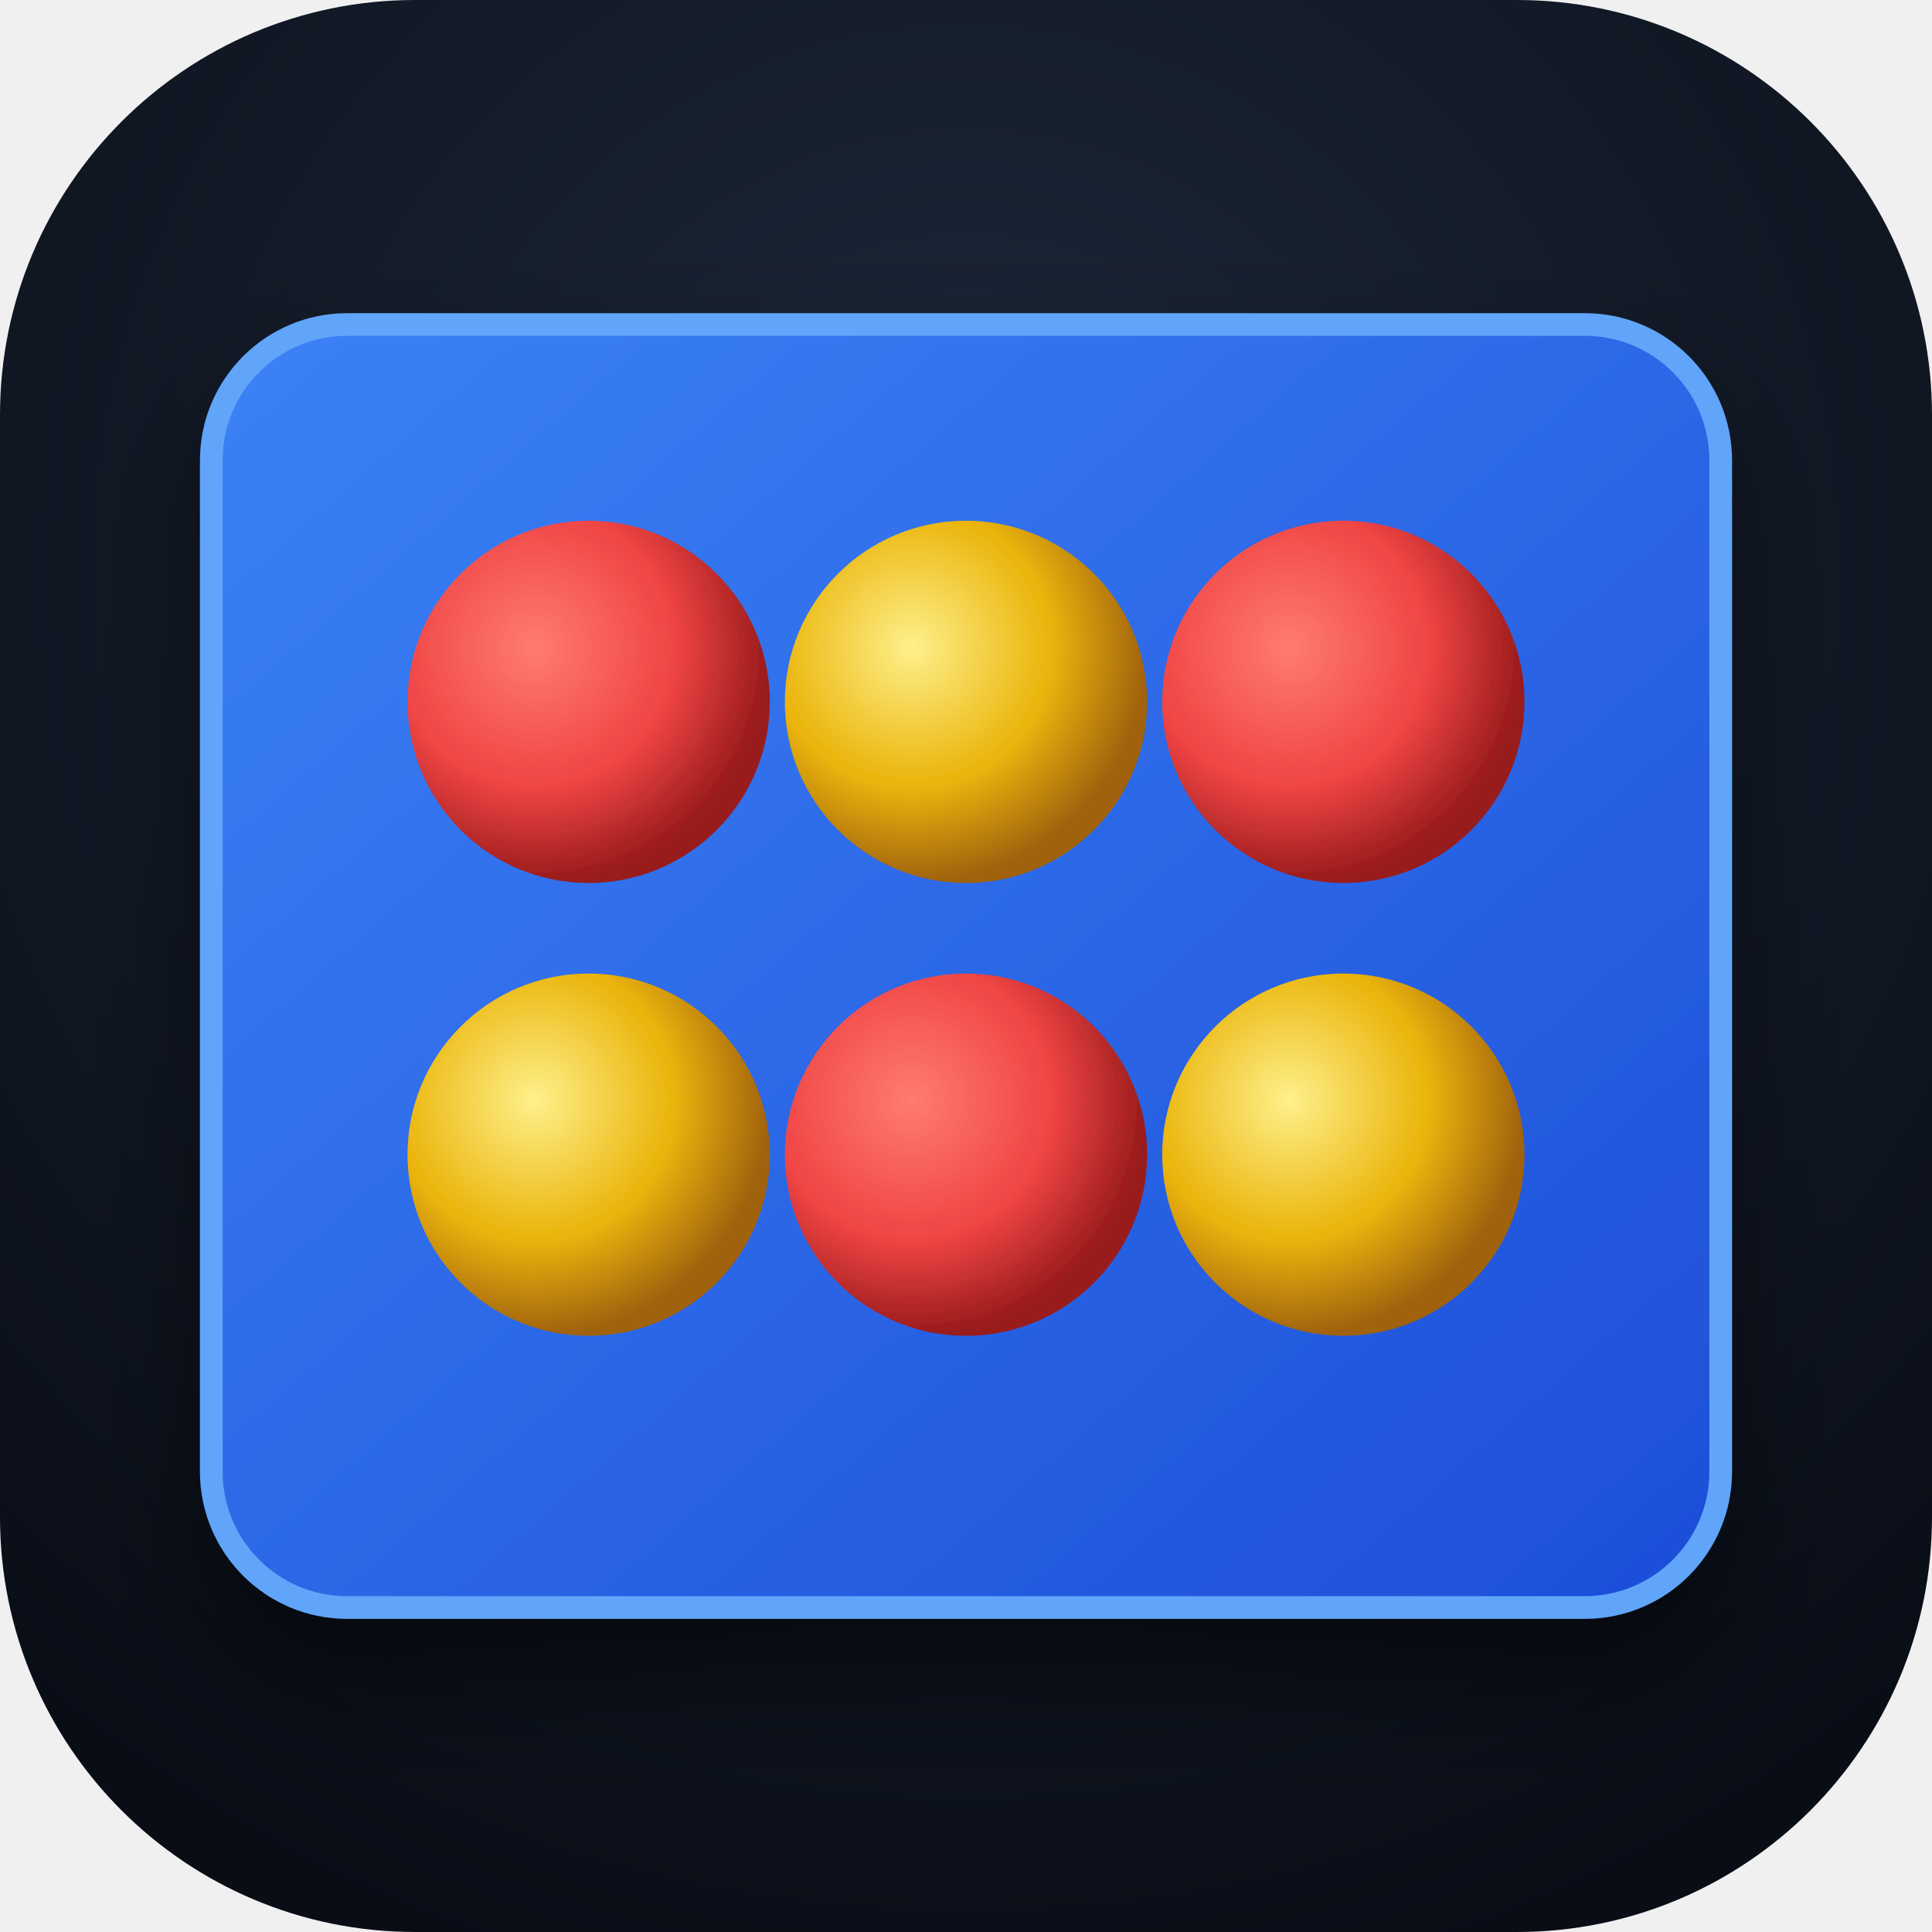
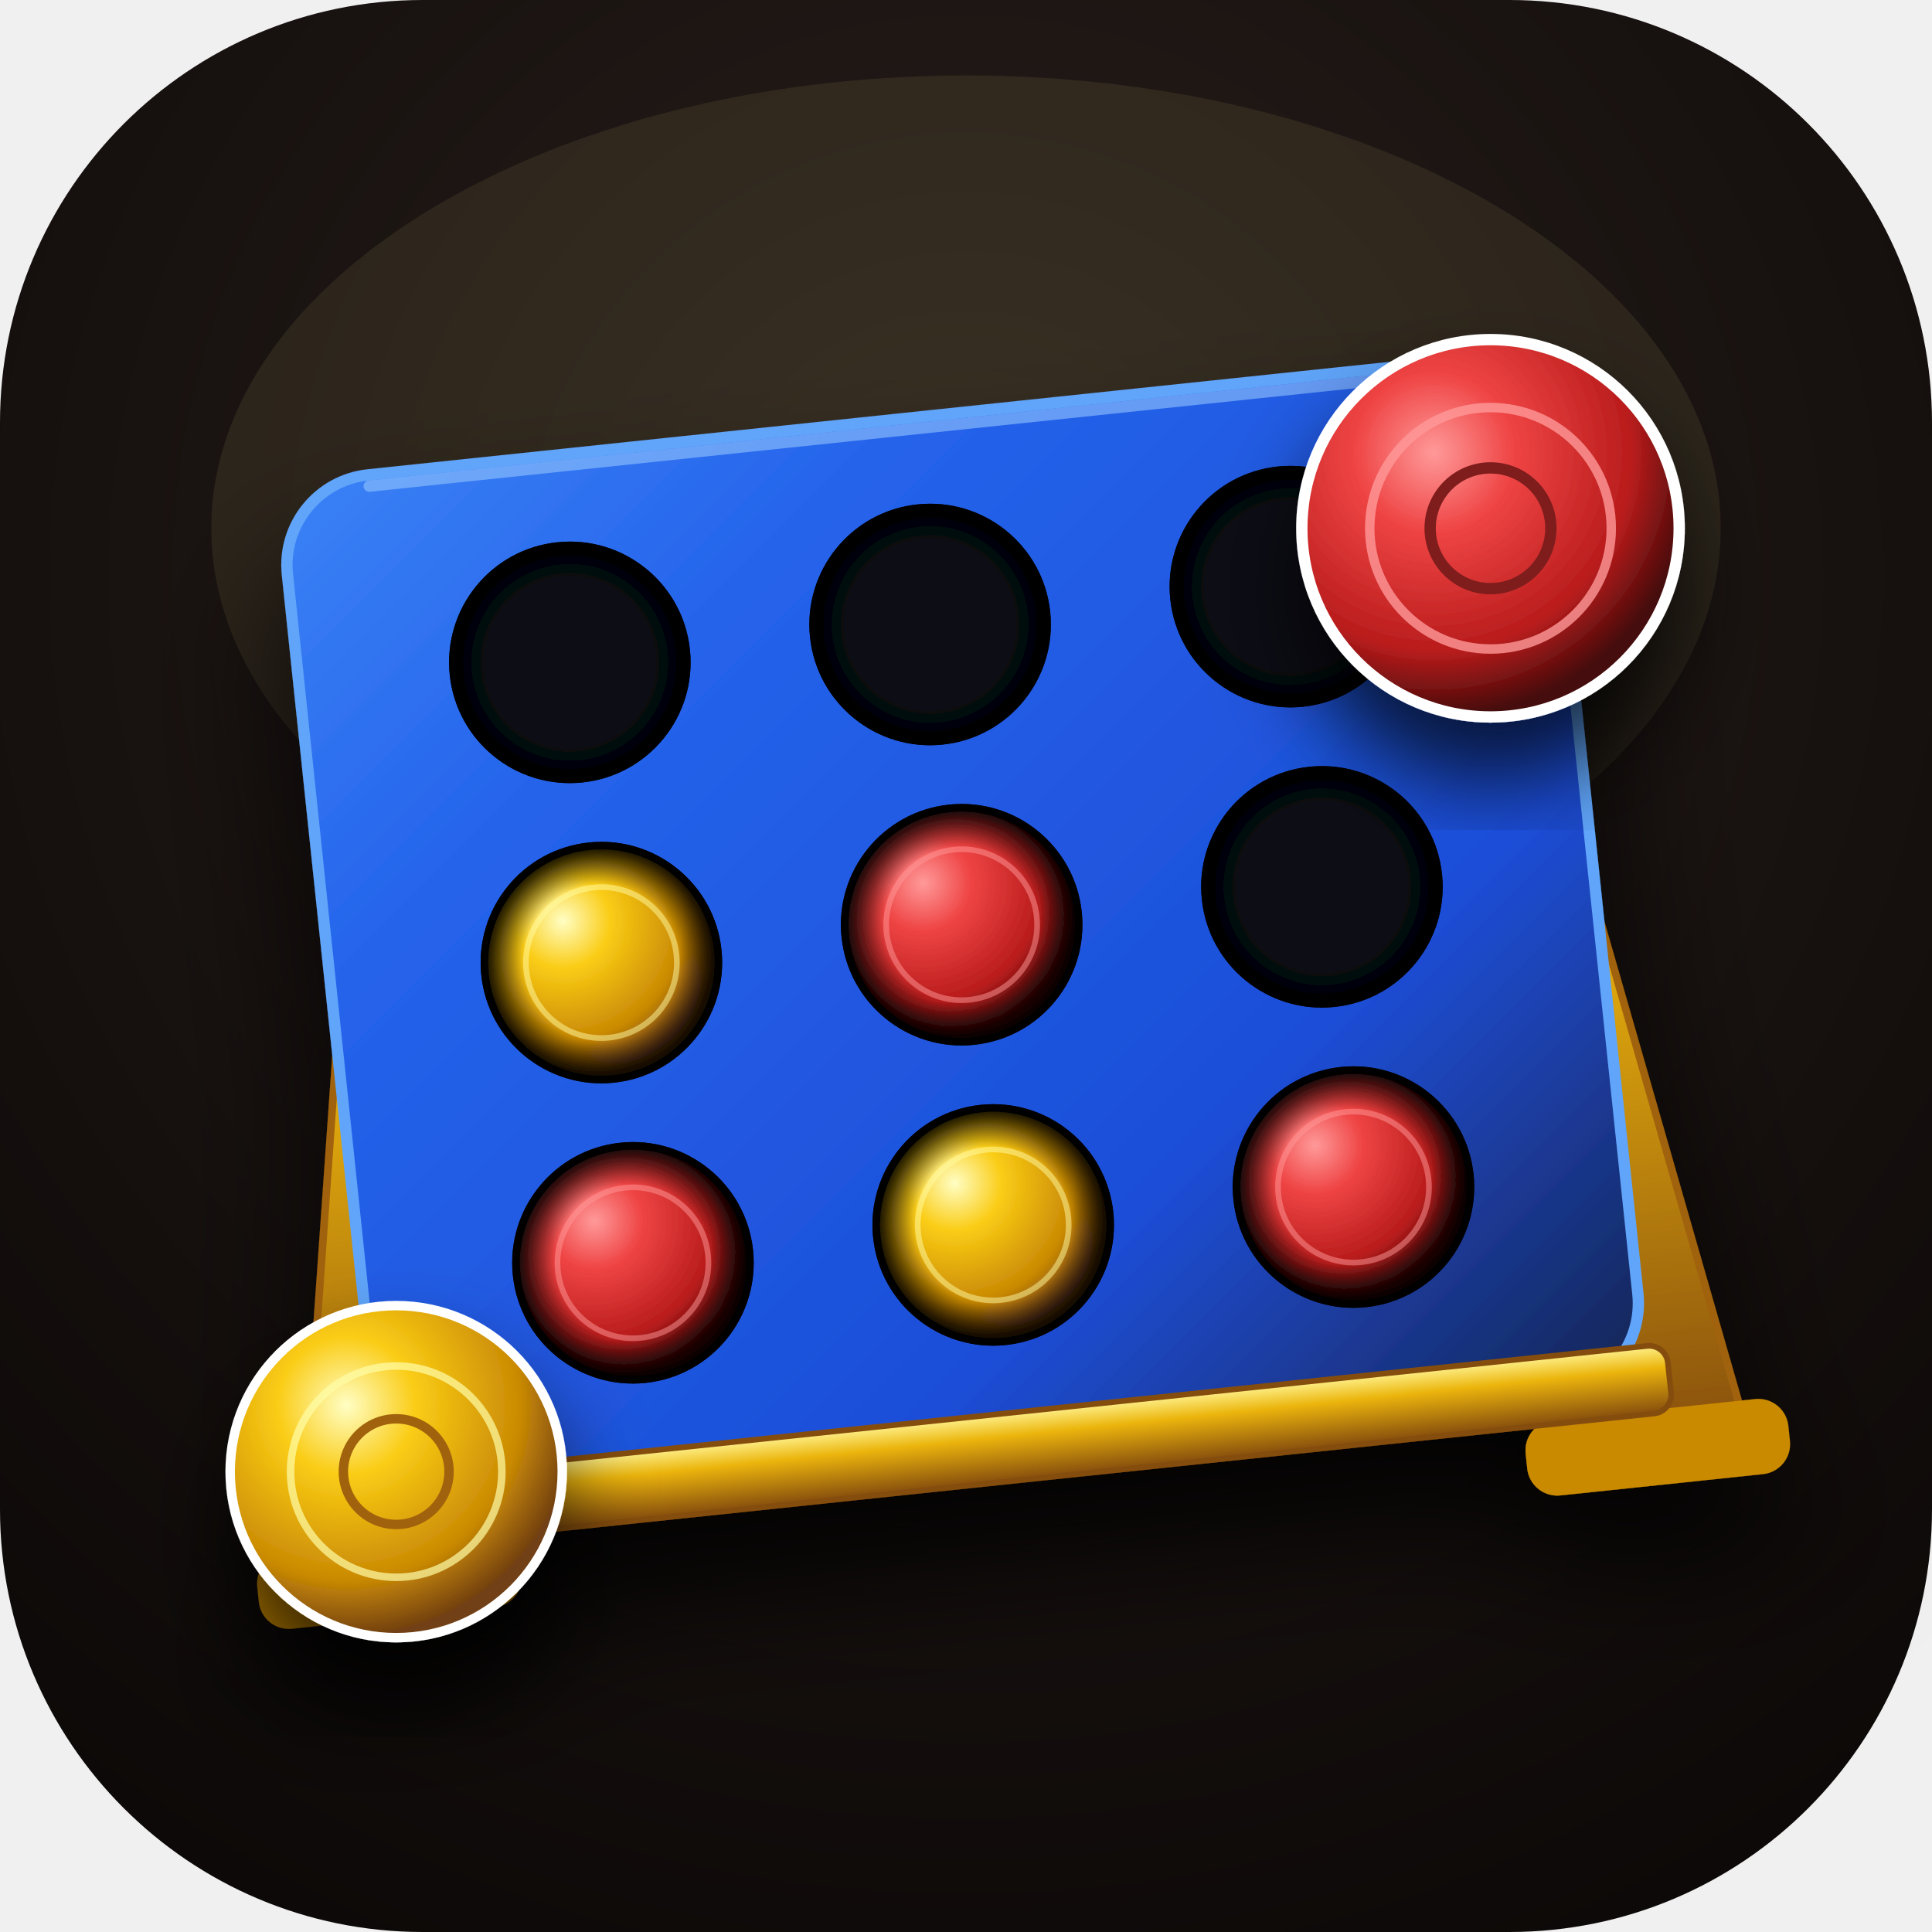
<svg xmlns="http://www.w3.org/2000/svg" viewBox="0 0 512 512" width="100%" height="100%">
  <defs>
-     <radialGradient id="bgGrad" cx="50%" cy="30%" r="75%">
-       <stop offset="0%" stop-color="#1e293b" />
-       <stop offset="100%" stop-color="#090d16" />
+     <radialGradient id="toyStudioBg" cx="50%" cy="30%" r="85%">
+       <stop offset="0%" stop-color="#2a201c" />
+       <stop offset="50%" stop-color="#181210" />
+       <stop offset="100%" stop-color="#0a0706" />
    </radialGradient>
-     <radialGradient id="redDisk" cx="35%" cy="35%" r="65%">
-       <stop offset="0%" stop-color="#ff7b72" />
-       <stop offset="60%" stop-color="#ef4444" />
-       <stop offset="100%" stop-color="#991b1b" />
+     <linearGradient id="framePlastic" x1="0%" y1="0%" x2="100%" y2="100%">
+       <stop offset="0%" stop-color="#3b82f6" />
+       <stop offset="25%" stop-color="#2563eb" />
+       <stop offset="70%" stop-color="#1d4ed8" />
+       <stop offset="100%" stop-color="#172554" />
+     </linearGradient>
+     <linearGradient id="standPlastic" x1="0%" y1="0%" x2="0%" y2="100%">
+       <stop offset="0%" stop-color="#fef08a" />
+       <stop offset="35%" stop-color="#eab308" />
+       <stop offset="100%" stop-color="#854d0e" />
+     </linearGradient>
+     <radialGradient id="diskRed" cx="35%" cy="30%" r="70%">
+       <stop offset="0%" stop-color="#ff9999" />
+       <stop offset="30%" stop-color="#ef4444" />
+       <stop offset="75%" stop-color="#b91c1c" />
+       <stop offset="100%" stop-color="#450a0a" />
    </radialGradient>
-     <radialGradient id="yellowDisk" cx="35%" cy="35%" r="65%">
-       <stop offset="0%" stop-color="#fef08a" />
-       <stop offset="60%" stop-color="#eab308" />
-       <stop offset="100%" stop-color="#a16207" />
+     <radialGradient id="diskYellow" cx="35%" cy="30%" r="70%">
+       <stop offset="0%" stop-color="#fffec4" />
+       <stop offset="30%" stop-color="#facc15" />
+       <stop offset="75%" stop-color="#ca8a04" />
+       <stop offset="100%" stop-color="#713f12" />
    </radialGradient>
-     <linearGradient id="boardGrad" x1="0%" y1="0%" x2="100%" y2="100%">
-       <stop offset="0%" stop-color="#3b82f6" />
-       <stop offset="100%" stop-color="#1d4ed8" />
-     </linearGradient>
-     <filter id="shadow" x="-20%" y="-20%" width="140%" height="140%">
-       <feDropShadow dx="0" dy="16" stdDeviation="16" flood-color="#000" flood-opacity="0.55" />
+     <radialGradient id="slotShadow" cx="50%" cy="50%" r="50%">
+       <stop offset="65%" stop-color="#000000" stop-opacity="0" />
+       <stop offset="90%" stop-color="#000000" stop-opacity="0.75" />
+       <stop offset="100%" stop-color="#000000" />
+     </radialGradient>
+     <filter id="popShadow" x="-25%" y="-20%" width="150%" height="150%">
+       <feDropShadow dx="0" dy="22" stdDeviation="18" flood-color="#000000" flood-opacity="0.85" />
+     </filter>
+     <filter id="floatShadow" x="-30%" y="-30%" width="160%" height="160%">
+       <feDropShadow dx="0" dy="16" stdDeviation="12" flood-color="#000000" flood-opacity="0.75" />
    </filter>
  </defs>
-   <rect width="512" height="512" rx="110" fill="url(#bgGrad)" />
-   <g filter="url(#shadow)">
-     <rect x="56" y="86" width="400" height="340" rx="36" fill="url(#boardGrad)" stroke="#60a5fa" stroke-width="6" />
-     <circle cx="156" cy="186" r="48" fill="url(#redDisk)" />
-     <circle cx="256" cy="186" r="48" fill="url(#yellowDisk)" />
-     <circle cx="356" cy="186" r="48" fill="url(#redDisk)" />
-     <circle cx="156" cy="306" r="48" fill="url(#yellowDisk)" />
-     <circle cx="256" cy="306" r="48" fill="url(#redDisk)" />
-     <circle cx="356" cy="306" r="48" fill="url(#yellowDisk)" />
+   <rect width="512" height="512" rx="112" fill="url(#toyStudioBg)" />
+   <ellipse cx="256" cy="140" rx="200" ry="120" fill="#fef08a" opacity="0.08" />
+   <g filter="url(#popShadow)" transform="rotate(-6 256 256)">
+     <path d="M 64 395 L 102 180 L 132 180 L 106 405 Z" fill="url(#standPlastic)" stroke="#a16207" stroke-width="2" />
+     <path d="M 448 395 L 410 180 L 380 180 L 406 405 Z" fill="url(#standPlastic)" stroke="#a16207" stroke-width="2" />
+     <rect x="52" y="392" width="70" height="20" rx="8" fill="#ca8a04" />
+     <rect x="390" y="392" width="70" height="20" rx="8" fill="#ca8a04" />
+     <rect x="88" y="110" width="336" height="275" rx="24" fill="url(#framePlastic)" stroke="#60a5fa" stroke-width="3" />
+     <path d="M 112 113 L 400 113" stroke="#93c5fd" stroke-width="3" stroke-linecap="round" opacity="0.6" />
+     <rect x="82" y="375" width="348" height="18" rx="5" fill="url(#standPlastic)" stroke="#854d0e" stroke-width="1.5" />
+     <g>
+       <circle cx="160" cy="325" r="32" fill="#090d16" />
+       <circle cx="160" cy="325" r="30" fill="url(#diskRed)" />
+       <circle cx="160" cy="325" r="20" fill="none" stroke="#ff9999" stroke-width="1.5" opacity="0.5" />
+       <circle cx="160" cy="325" r="32" fill="url(#slotShadow)" />
+       <circle cx="256" cy="325" r="32" fill="#090d16" />
+       <circle cx="256" cy="325" r="30" fill="url(#diskYellow)" />
+       <circle cx="256" cy="325" r="20" fill="none" stroke="#fffda8" stroke-width="1.5" opacity="0.5" />
+       <circle cx="256" cy="325" r="32" fill="url(#slotShadow)" />
+       <circle cx="352" cy="325" r="32" fill="#090d16" />
+       <circle cx="352" cy="325" r="30" fill="url(#diskRed)" />
+       <circle cx="352" cy="325" r="20" fill="none" stroke="#ff9999" stroke-width="1.5" opacity="0.5" />
+       <circle cx="352" cy="325" r="32" fill="url(#slotShadow)" />
+     </g>
+     <g>
+       <circle cx="160" cy="245" r="32" fill="#090d16" />
+       <circle cx="160" cy="245" r="30" fill="url(#diskYellow)" />
+       <circle cx="160" cy="245" r="20" fill="none" stroke="#fffda8" stroke-width="1.5" opacity="0.5" />
+       <circle cx="160" cy="245" r="32" fill="url(#slotShadow)" />
+       <circle cx="256" cy="245" r="32" fill="#090d16" />
+       <circle cx="256" cy="245" r="30" fill="url(#diskRed)" />
+       <circle cx="256" cy="245" r="20" fill="none" stroke="#ff9999" stroke-width="1.5" opacity="0.5" />
+       <circle cx="256" cy="245" r="32" fill="url(#slotShadow)" />
+       <circle cx="352" cy="245" r="32" fill="#090d16" />
+       <circle cx="352" cy="245" r="32" fill="url(#slotShadow)" />
+     </g>
+     <g>
+       <circle cx="160" cy="165" r="32" fill="#090d16" />
+       <circle cx="160" cy="165" r="32" fill="url(#slotShadow)" />
+       <circle cx="256" cy="165" r="32" fill="#090d16" />
+       <circle cx="256" cy="165" r="32" fill="url(#slotShadow)" />
+       <circle cx="352" cy="165" r="32" fill="#090d16" />
+       <circle cx="352" cy="165" r="32" fill="url(#slotShadow)" />
+     </g>
+   </g>
+   <g filter="url(#floatShadow)">
+     <circle cx="105" cy="390" r="44" fill="url(#diskYellow)" stroke="#ffffff" stroke-width="2.5" />
+     <circle cx="105" cy="390" r="28" fill="none" stroke="#fffda8" stroke-width="2" opacity="0.7" />
+     <circle cx="105" cy="390" r="14" fill="none" stroke="#a16207" stroke-width="2.5" />
+   </g>
+   <g filter="url(#floatShadow)">
+     <circle cx="395" cy="140" r="50" fill="url(#diskRed)" stroke="#ffffff" stroke-width="3" />
+     <circle cx="395" cy="140" r="32" fill="none" stroke="#ff9999" stroke-width="2.5" opacity="0.8" />
+     <circle cx="395" cy="140" r="16" fill="none" stroke="#7f1d1d" stroke-width="3" />
  </g>
</svg>
